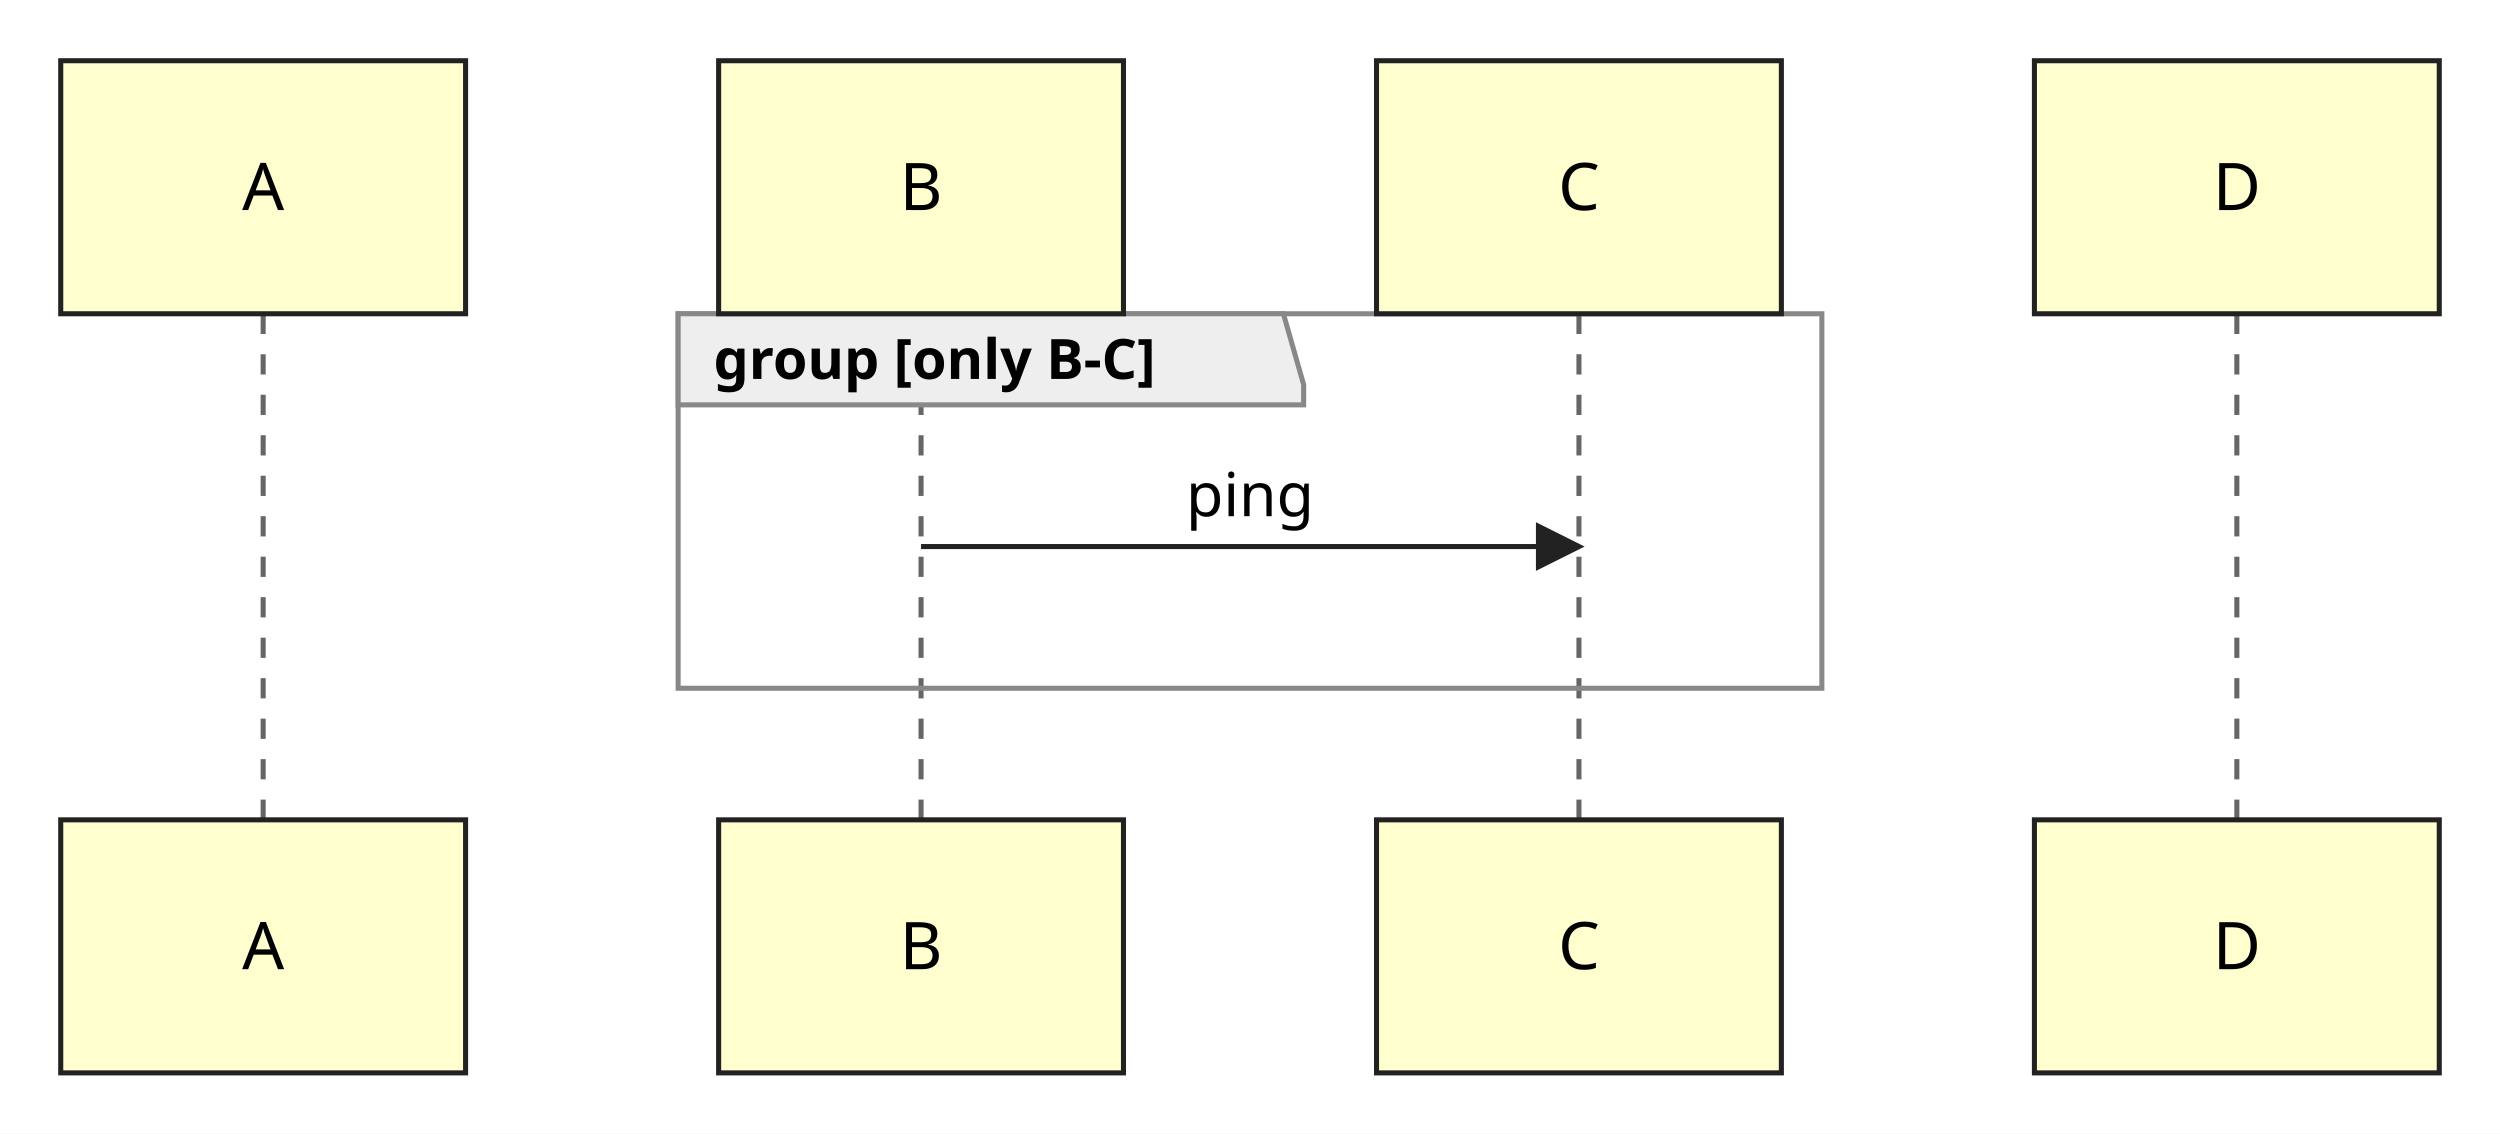
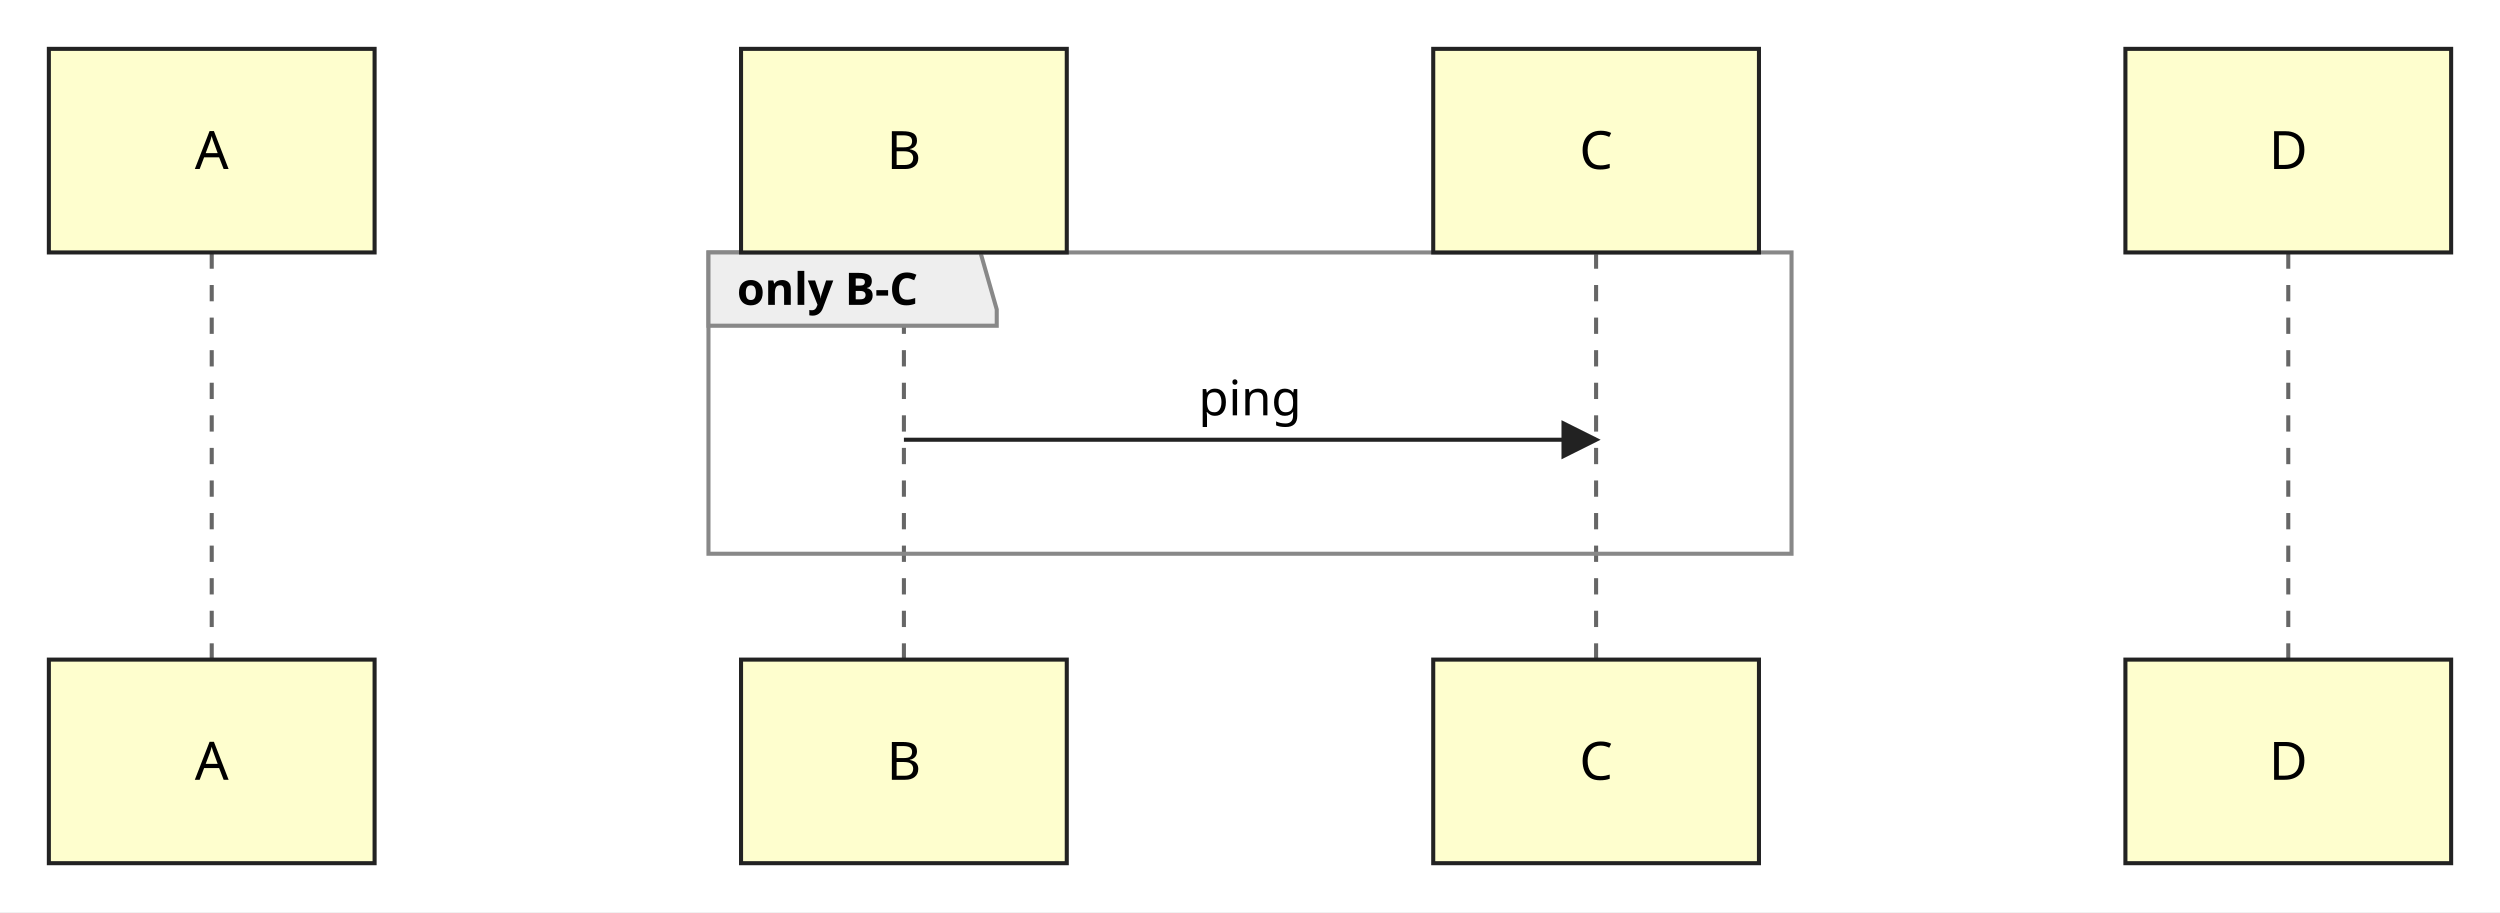
- <svg xmlns="http://www.w3.org/2000/svg" width="494" height="224" viewBox="0 0 494 224">
-   <rect x="0" y="0" width="494" height="224" fill="#fff" />
+ <svg xmlns="http://www.w3.org/2000/svg" width="614" height="224" viewBox="0 0 614 224">
+   <rect x="0" y="0" width="614" height="224" fill="#fff" />
  <line x1="52" y1="62" x2="52" y2="162" fill="none" stroke="#666" stroke-width="1" stroke-dasharray="4,4" />
-   <line x1="182" y1="62" x2="182" y2="162" fill="none" stroke="#666" stroke-width="1" stroke-dasharray="4,4" />
-   <line x1="312" y1="62" x2="312" y2="162" fill="none" stroke="#666" stroke-width="1" stroke-dasharray="4,4" />
-   <line x1="442" y1="62" x2="442" y2="162" fill="none" stroke="#666" stroke-width="1" stroke-dasharray="4,4" />
-   <line x1="182" y1="108" x2="312" y2="108" fill="none" stroke="#222" stroke-width="1" />
-   <polygon points="312,108 304,104 304,112" fill="#222" stroke="#222" stroke-width="1" />
-   <text x="247" y="102" text-anchor="middle" dominant-baseline="alphabetic" font-family="sans-serif" font-size="12" fill="#000">ping</text>
-   <rect x="134" y="62" width="226" height="74" fill="none" stroke="#888" stroke-width="1" />
-   <polygon points="134,62 253.6,62 257.6,76 257.6,80 134,80" fill="#eeeeee" stroke="#888" stroke-width="1" />
-   <text x="141" y="71" text-anchor="start" dominant-baseline="middle" font-family="sans-serif" font-size="11" font-weight="bold" fill="#000">group [only B-C]</text>
+   <line x1="222" y1="62" x2="222" y2="162" fill="none" stroke="#666" stroke-width="1" stroke-dasharray="4,4" />
+   <line x1="392" y1="62" x2="392" y2="162" fill="none" stroke="#666" stroke-width="1" stroke-dasharray="4,4" />
+   <line x1="562" y1="62" x2="562" y2="162" fill="none" stroke="#666" stroke-width="1" stroke-dasharray="4,4" />
+   <line x1="222" y1="108" x2="392" y2="108" fill="none" stroke="#222" stroke-width="1" />
+   <polygon points="392,108 384,104 384,112" fill="#222" stroke="#222" stroke-width="1" />
+   <text x="307" y="102" text-anchor="middle" dominant-baseline="alphabetic" font-family="sans-serif" font-size="12" fill="#000">ping</text>
+   <rect x="174" y="62" width="266" height="74" fill="none" stroke="#888" stroke-width="1" />
+   <polygon points="174,62 240.8,62 244.8,76 244.8,80 174,80" fill="#eeeeee" stroke="#888" stroke-width="1" />
+   <text x="181" y="71" text-anchor="start" dominant-baseline="middle" font-family="sans-serif" font-size="11" font-weight="bold" fill="#000">only B-C</text>
  <rect x="12" y="12" width="80" height="50" fill="#fefece" stroke="#222" stroke-width="1" />
  <text x="52" y="37" text-anchor="middle" dominant-baseline="middle" font-family="sans-serif" font-size="13" fill="#000">A</text>
  <rect x="12" y="162" width="80" height="50" fill="#fefece" stroke="#222" stroke-width="1" />
  <text x="52" y="187" text-anchor="middle" dominant-baseline="middle" font-family="sans-serif" font-size="13" fill="#000">A</text>
-   <rect x="142" y="12" width="80" height="50" fill="#fefece" stroke="#222" stroke-width="1" />
-   <text x="182" y="37" text-anchor="middle" dominant-baseline="middle" font-family="sans-serif" font-size="13" fill="#000">B</text>
-   <rect x="142" y="162" width="80" height="50" fill="#fefece" stroke="#222" stroke-width="1" />
-   <text x="182" y="187" text-anchor="middle" dominant-baseline="middle" font-family="sans-serif" font-size="13" fill="#000">B</text>
-   <rect x="272" y="12" width="80" height="50" fill="#fefece" stroke="#222" stroke-width="1" />
-   <text x="312" y="37" text-anchor="middle" dominant-baseline="middle" font-family="sans-serif" font-size="13" fill="#000">C</text>
-   <rect x="272" y="162" width="80" height="50" fill="#fefece" stroke="#222" stroke-width="1" />
-   <text x="312" y="187" text-anchor="middle" dominant-baseline="middle" font-family="sans-serif" font-size="13" fill="#000">C</text>
-   <rect x="402" y="12" width="80" height="50" fill="#fefece" stroke="#222" stroke-width="1" />
-   <text x="442" y="37" text-anchor="middle" dominant-baseline="middle" font-family="sans-serif" font-size="13" fill="#000">D</text>
-   <rect x="402" y="162" width="80" height="50" fill="#fefece" stroke="#222" stroke-width="1" />
-   <text x="442" y="187" text-anchor="middle" dominant-baseline="middle" font-family="sans-serif" font-size="13" fill="#000">D</text>
+   <rect x="182" y="12" width="80" height="50" fill="#fefece" stroke="#222" stroke-width="1" />
+   <text x="222" y="37" text-anchor="middle" dominant-baseline="middle" font-family="sans-serif" font-size="13" fill="#000">B</text>
+   <rect x="182" y="162" width="80" height="50" fill="#fefece" stroke="#222" stroke-width="1" />
+   <text x="222" y="187" text-anchor="middle" dominant-baseline="middle" font-family="sans-serif" font-size="13" fill="#000">B</text>
+   <rect x="352" y="12" width="80" height="50" fill="#fefece" stroke="#222" stroke-width="1" />
+   <text x="392" y="37" text-anchor="middle" dominant-baseline="middle" font-family="sans-serif" font-size="13" fill="#000">C</text>
+   <rect x="352" y="162" width="80" height="50" fill="#fefece" stroke="#222" stroke-width="1" />
+   <text x="392" y="187" text-anchor="middle" dominant-baseline="middle" font-family="sans-serif" font-size="13" fill="#000">C</text>
+   <rect x="522" y="12" width="80" height="50" fill="#fefece" stroke="#222" stroke-width="1" />
+   <text x="562" y="37" text-anchor="middle" dominant-baseline="middle" font-family="sans-serif" font-size="13" fill="#000">D</text>
+   <rect x="522" y="162" width="80" height="50" fill="#fefece" stroke="#222" stroke-width="1" />
+   <text x="562" y="187" text-anchor="middle" dominant-baseline="middle" font-family="sans-serif" font-size="13" fill="#000">D</text>
</svg>
